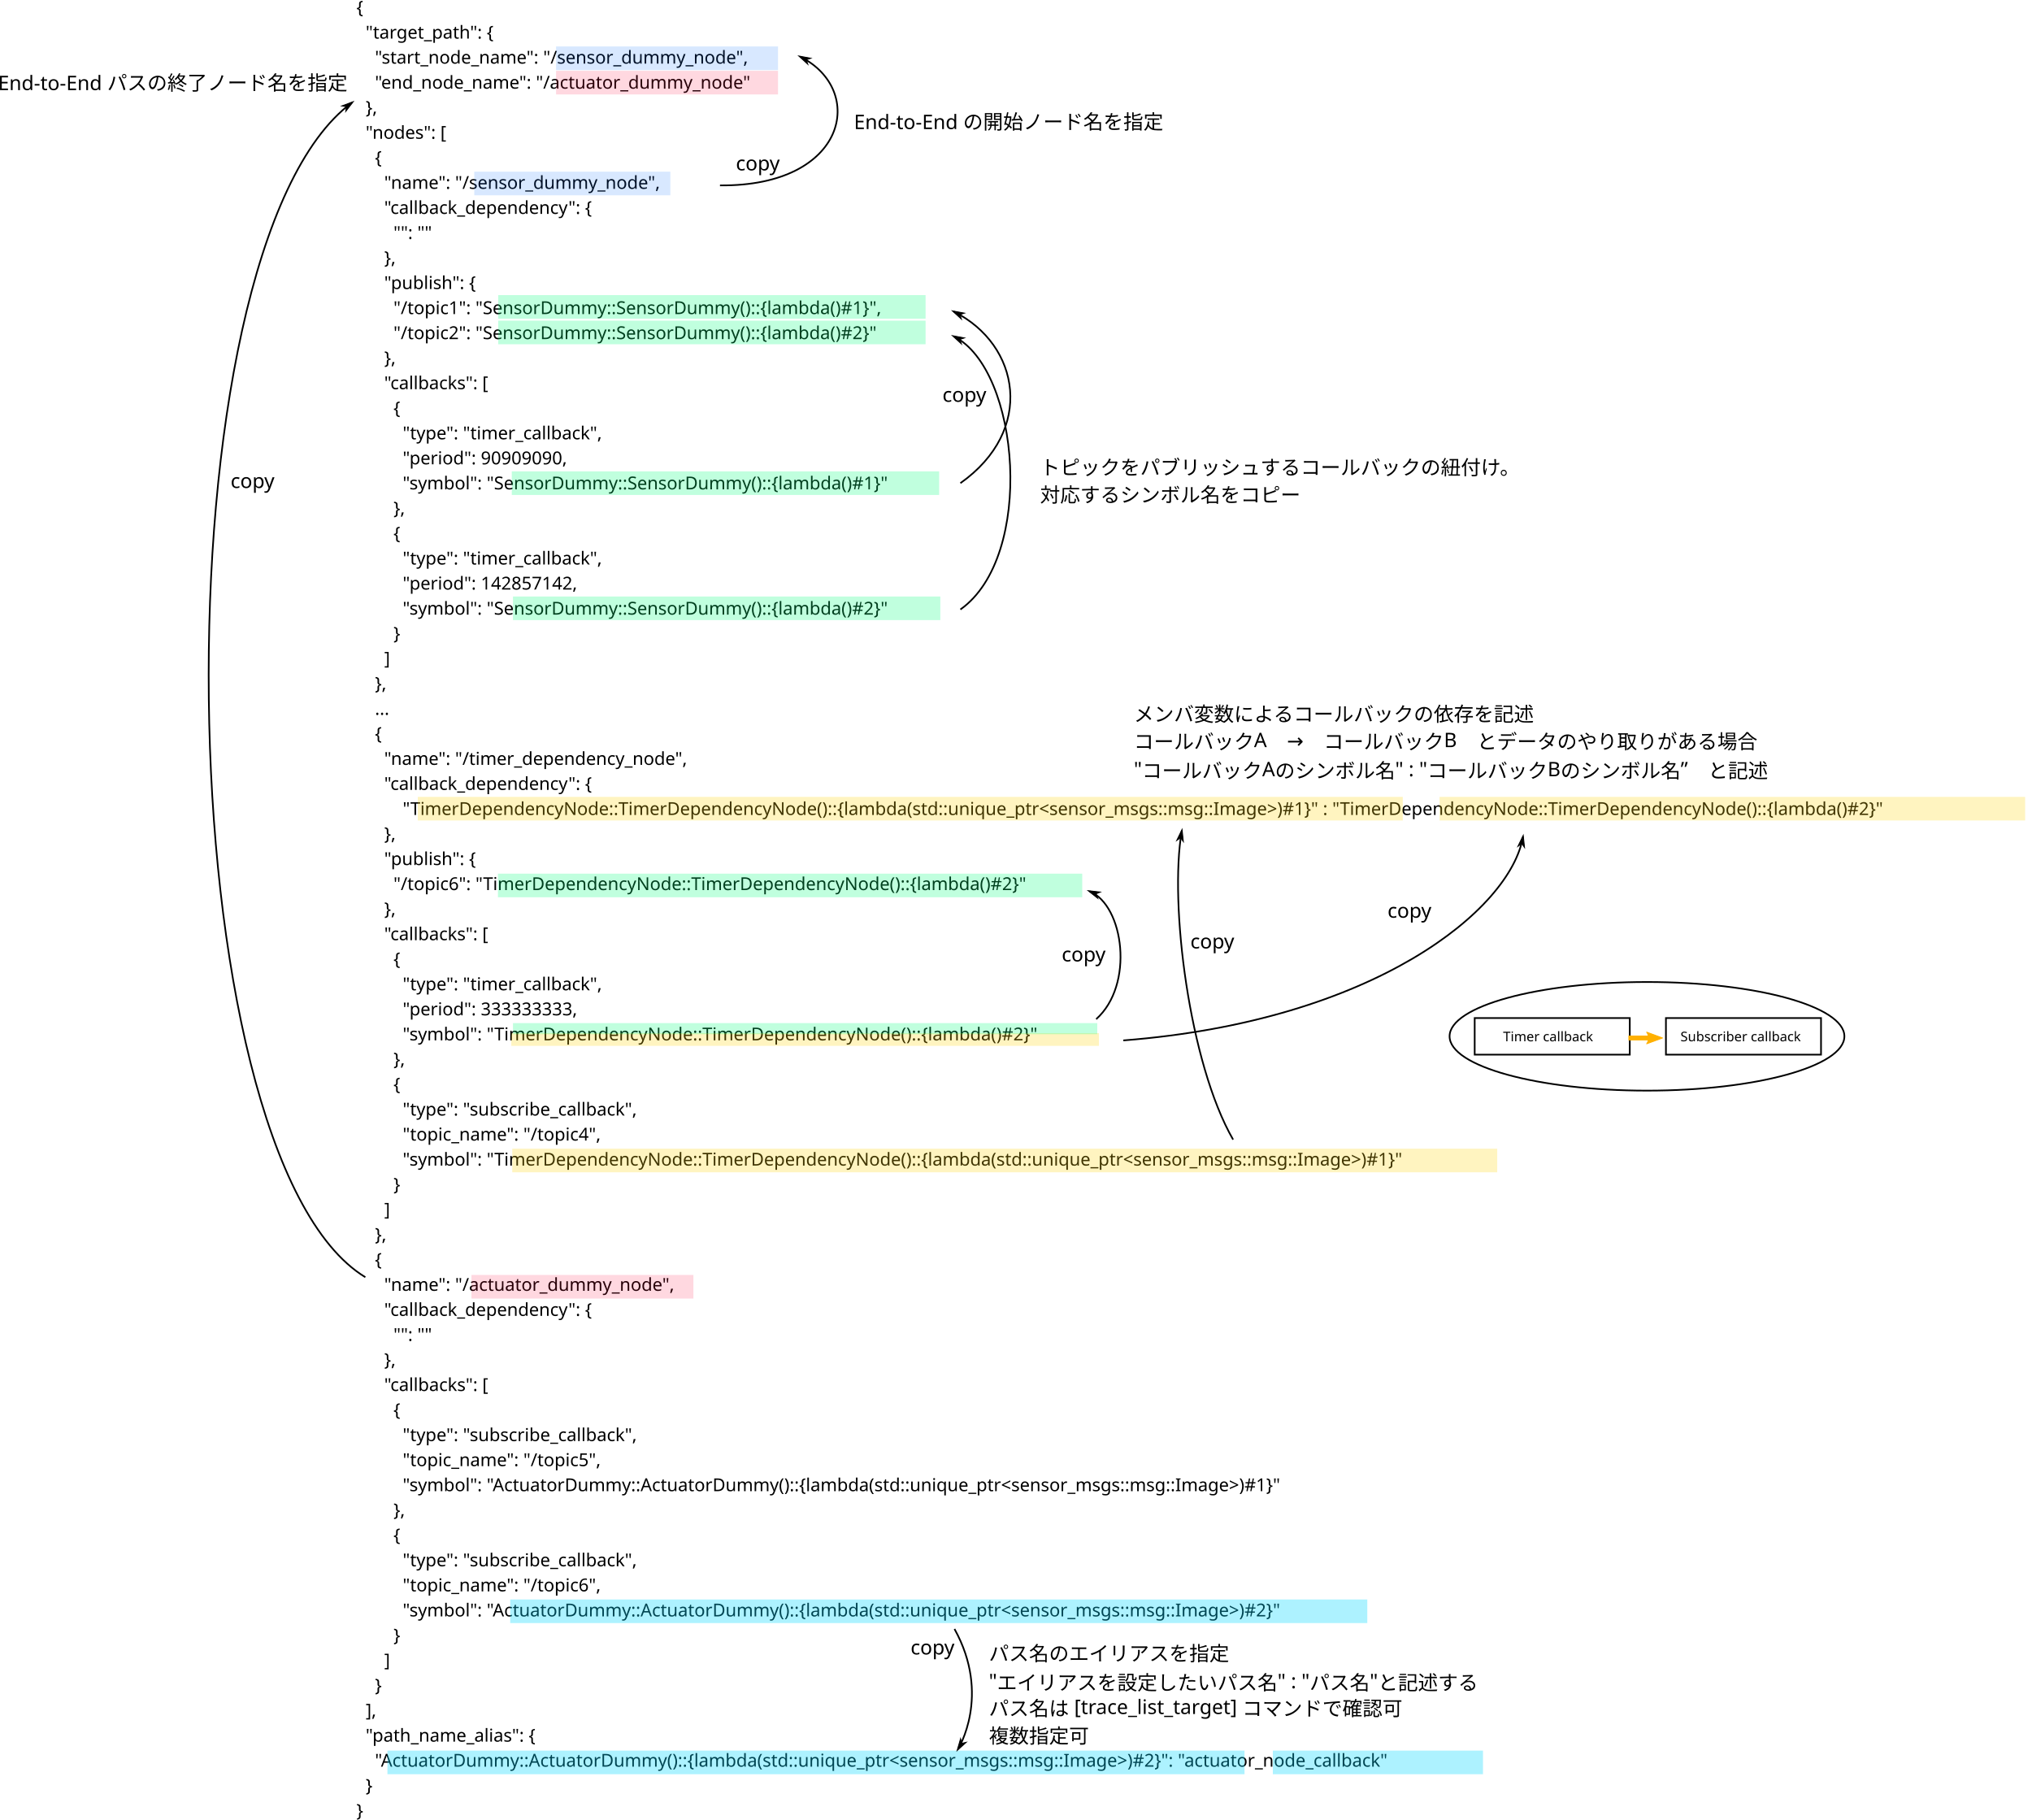
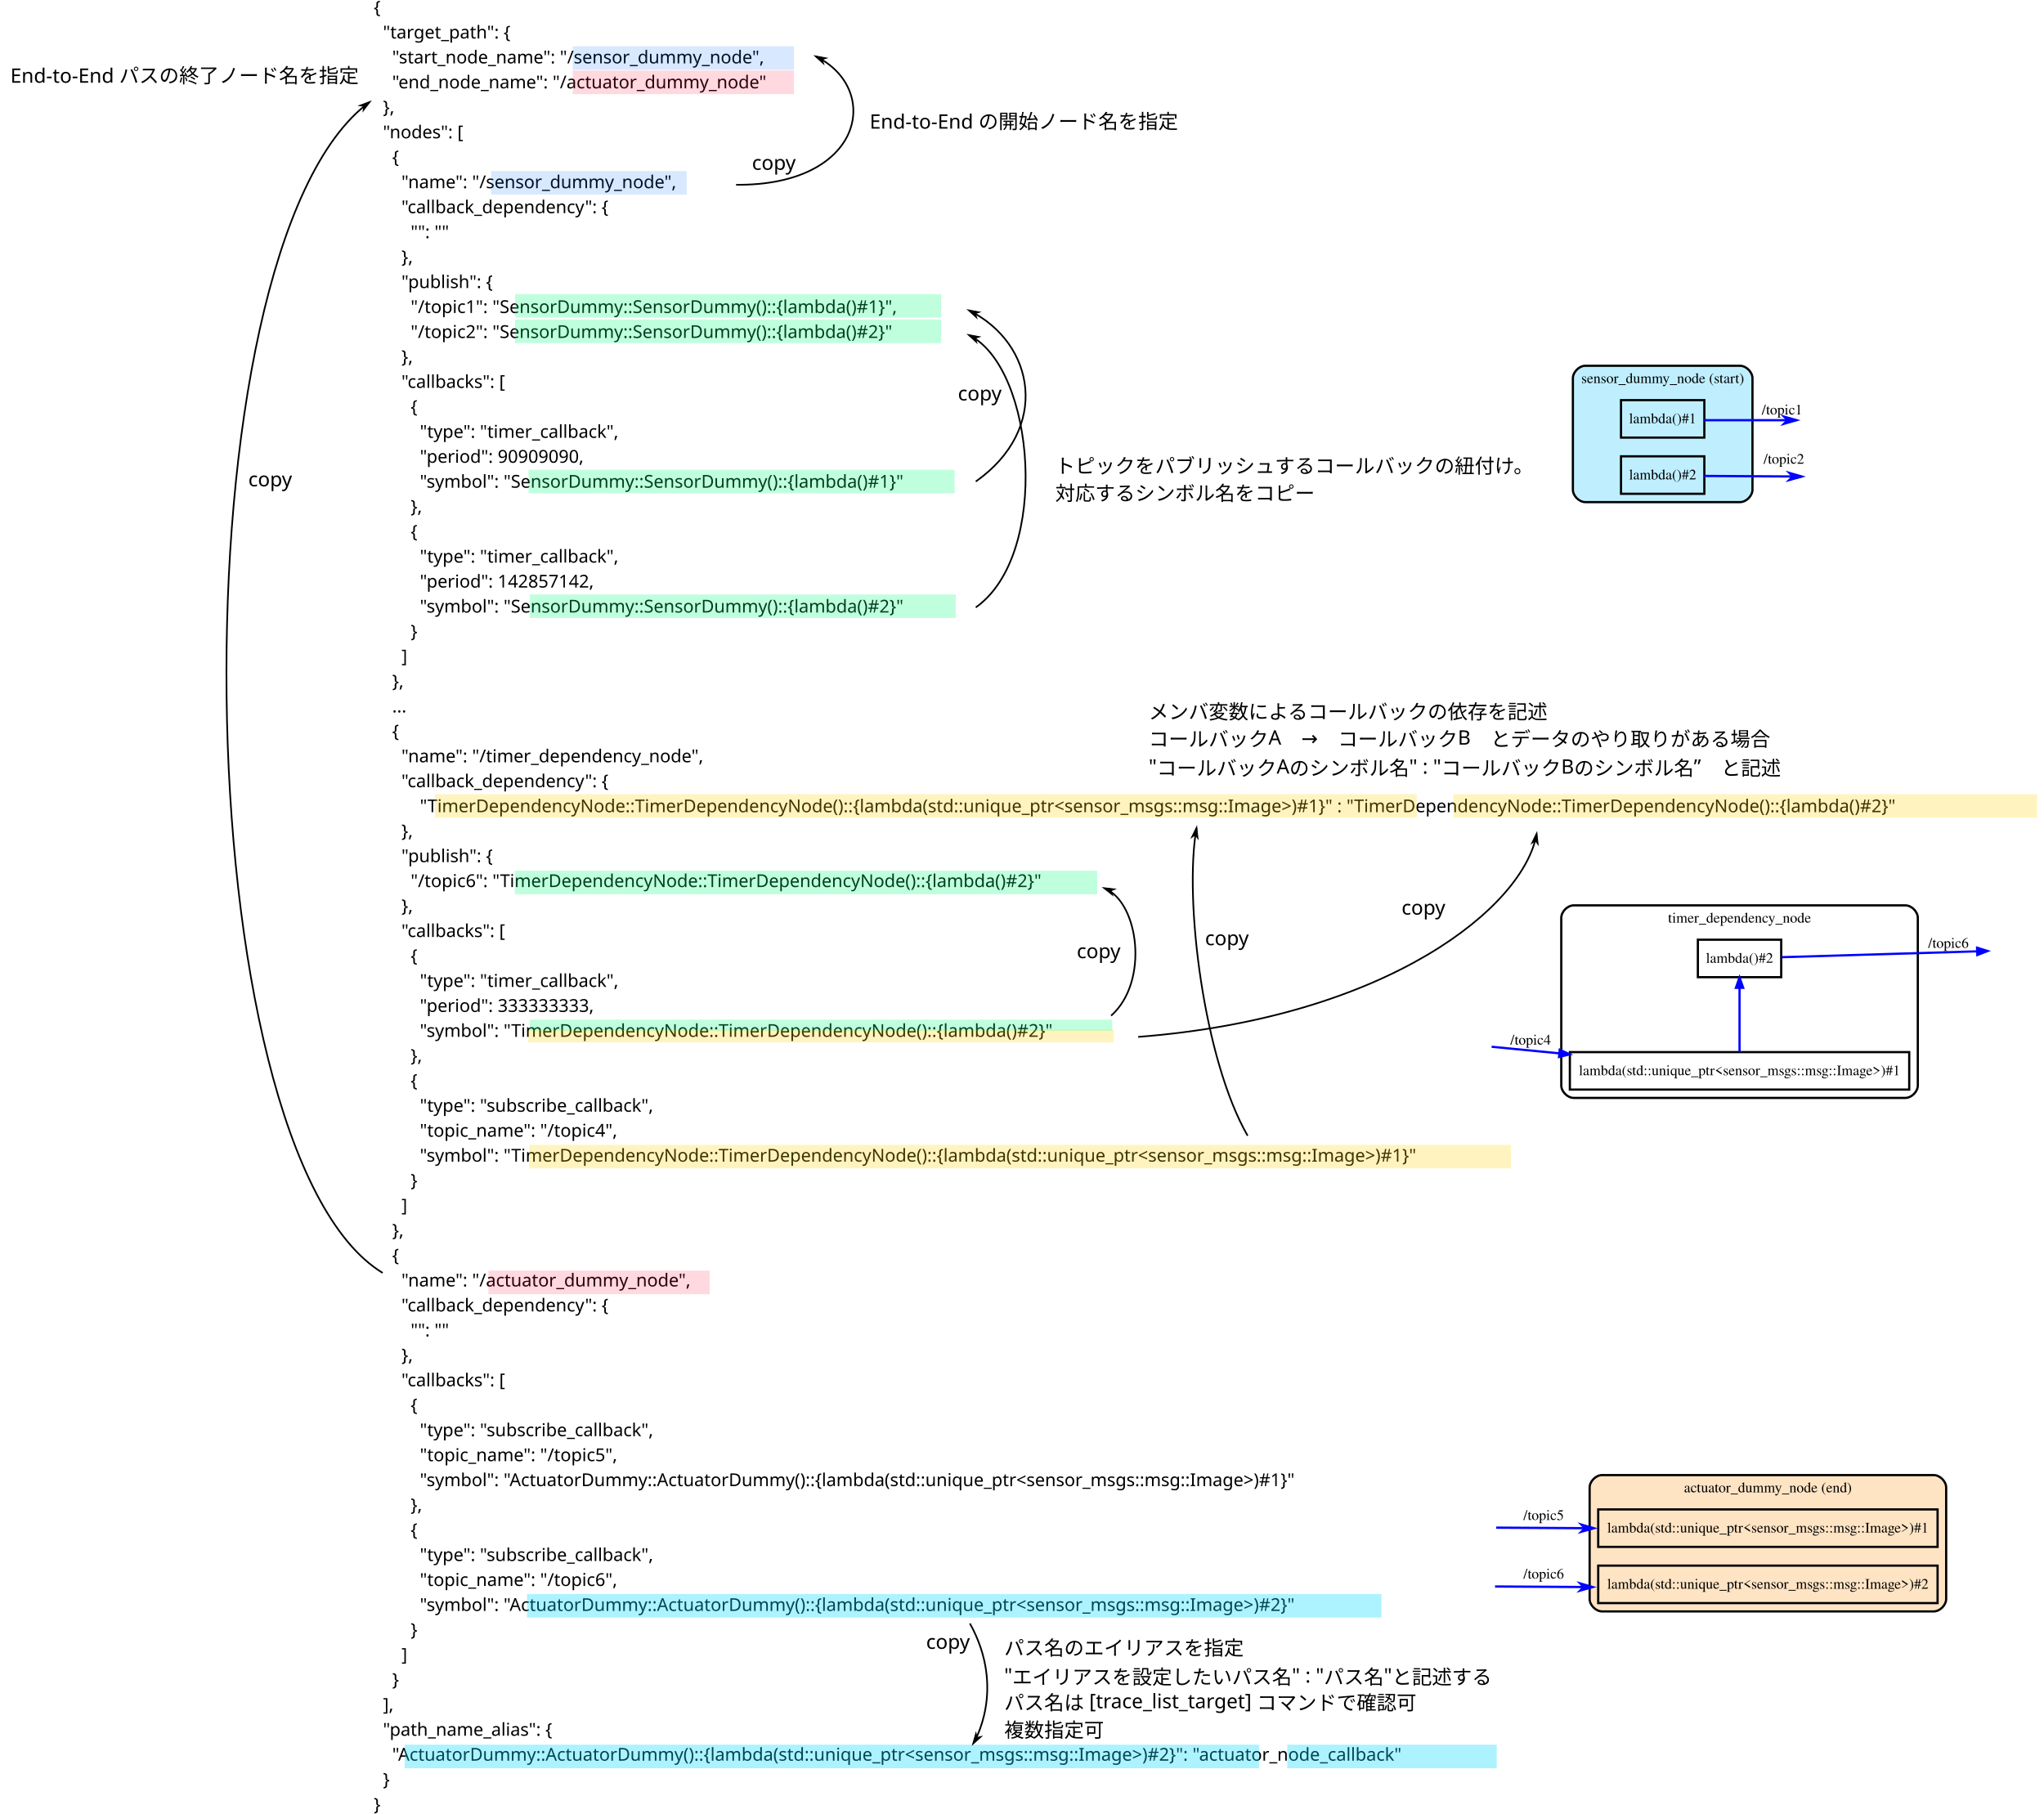
- <svg xmlns="http://www.w3.org/2000/svg" width="322.026mm" height="288.354mm" viewBox="0 0 322.026 288.354" version="1.1" id="svg8">
+ <svg xmlns="http://www.w3.org/2000/svg" width="324.957mm" height="288.354mm" viewBox="0 0 324.957 288.354" version="1.1" id="svg8">
  <defs id="defs2">
+     <marker style="overflow:visible" id="marker2624" refX="0" refY="0" orient="auto">
+       <path transform="matrix(-0.4,0,0,-0.4,-4,0)" style="fill:#0303ff;fill-opacity:1;fill-rule:evenodd;stroke:#0303ff;stroke-width:1pt;stroke-opacity:1" d="M 0,0 5,-5 -12.5,0 5,5 Z" id="path2622" />
+     </marker>
+     <marker style="overflow:visible" id="marker2126" refX="0" refY="0" orient="auto">
+       <path transform="matrix(-0.4,0,0,-0.4,-4,0)" style="fill:#0303ff;fill-opacity:1;fill-rule:evenodd;stroke:#0303ff;stroke-width:1pt;stroke-opacity:1" d="M 0,0 5,-5 -12.5,0 5,5 Z" id="path2124" />
+     </marker>
+     <marker orient="auto" refY="0" refX="0" id="marker1906" style="overflow:visible">
+       <path id="path1904" d="M 0,0 5,-5 -12.5,0 5,5 Z" style="fill:#0303ff;fill-opacity:1;fill-rule:evenodd;stroke:#0303ff;stroke-width:1pt;stroke-opacity:1" transform="matrix(-0.4,0,0,-0.4,-4,0)" />
+     </marker>
+     <marker style="overflow:visible" id="marker1414" refX="0" refY="0" orient="auto">
+       <path transform="matrix(-0.4,0,0,-0.4,-4,0)" style="fill:#0303ff;fill-opacity:1;fill-rule:evenodd;stroke:#0303ff;stroke-width:1pt;stroke-opacity:1" d="M 0,0 5,-5 -12.5,0 5,5 Z" id="path1412" />
+     </marker>
+     <marker orient="auto" refY="0" refX="0" id="marker1300" style="overflow:visible">
+       <path id="path1298" d="M 0,0 5,-5 -12.5,0 5,5 Z" style="fill:#0303ff;fill-opacity:1;fill-rule:evenodd;stroke:#0303ff;stroke-width:1pt;stroke-opacity:1" transform="matrix(-0.4,0,0,-0.4,-4,0)" />
+     </marker>
    <marker orient="auto" refY="0" refX="0" id="marker1028" style="overflow:visible">
      <path id="path1026" d="M 0,0 5,-5 -12.5,0 5,5 Z" style="fill:#000000;fill-opacity:1;fill-rule:evenodd;stroke:#000000;stroke-width:1pt;stroke-opacity:1" transform="matrix(-0.4,0,0,-0.4,-4,0)" />
    </marker>
    <marker style="overflow:visible" id="marker10174" refX="0" refY="0" orient="auto">
      <path transform="matrix(-0.4,0,0,-0.4,-4,0)" style="fill:#000000;fill-opacity:1;fill-rule:evenodd;stroke:#000000;stroke-width:1pt;stroke-opacity:1" d="M 0,0 5,-5 -12.5,0 5,5 Z" id="path10172" />
    </marker>
    <marker orient="auto" refY="0" refX="0" id="marker8812" style="overflow:visible">
      <path id="path8810" d="M 0,0 5,-5 -12.5,0 5,5 Z" style="fill:#000000;fill-opacity:1;fill-rule:evenodd;stroke:#000000;stroke-width:1pt;stroke-opacity:1" transform="matrix(-0.4,0,0,-0.4,-4,0)" />
    </marker>
    <marker orient="auto" refY="0" refX="0" id="Arrow2Send" style="overflow:visible">
      <path id="path1420" style="fill:#ffb000;fill-opacity:1;fill-rule:evenodd;stroke:#ffb000;stroke-width:0.625;stroke-linejoin:round;stroke-opacity:1" d="M 8.719,4.034 -2.207,0.016 8.719,-4.002 c -1.745,2.372 -1.735,5.617 -6e-7,8.035 z" transform="matrix(-0.3,0,0,-0.3,0.69,0)" />
    </marker>
    <marker style="overflow:visible" id="marker8298" refX="0" refY="0" orient="auto">
      <path transform="matrix(-0.4,0,0,-0.4,-4,0)" style="fill:#ffb000;fill-opacity:1;fill-rule:evenodd;stroke:#ffb000;stroke-width:1pt;stroke-opacity:1" d="M 0,0 5,-5 -12.5,0 5,5 Z" id="path8296" />
    </marker>
    <marker orient="auto" refY="0" refX="0" id="marker6416" style="overflow:visible">
      <path id="path6414" d="M 0,0 5,-5 -12.5,0 5,5 Z" style="fill:#000000;fill-opacity:1;fill-rule:evenodd;stroke:#000000;stroke-width:1pt;stroke-opacity:1" transform="matrix(-0.4,0,0,-0.4,-4,0)" />
    </marker>
    <marker style="overflow:visible" id="marker5024" refX="0" refY="0" orient="auto">
      <path transform="matrix(-0.4,0,0,-0.4,-4,0)" style="fill:#000000;fill-opacity:1;fill-rule:evenodd;stroke:#000000;stroke-width:1pt;stroke-opacity:1" d="M 0,0 5,-5 -12.5,0 5,5 Z" id="path5022" />
    </marker>
    <marker orient="auto" refY="0" refX="0" id="marker4052" style="overflow:visible">
      <path id="path4050" d="M 0,0 5,-5 -12.5,0 5,5 Z" style="fill:#000000;fill-opacity:1;fill-rule:evenodd;stroke:#000000;stroke-width:1pt;stroke-opacity:1" transform="matrix(-0.4,0,0,-0.4,-4,0)" />
    </marker>
    <marker style="overflow:visible" id="marker2663" refX="0" refY="0" orient="auto">
      <path transform="matrix(-0.4,0,0,-0.4,-4,0)" style="fill:#000000;fill-opacity:1;fill-rule:evenodd;stroke:#000000;stroke-width:1pt;stroke-opacity:1" d="M 0,0 5,-5 -12.5,0 5,5 Z" id="path2661" />
    </marker>
    <marker orient="auto" refY="0" refX="0" id="Arrow1Mend" style="overflow:visible">
      <path id="path1396" d="M 0,0 5,-5 -12.5,0 5,5 Z" style="fill:#000000;fill-opacity:1;fill-rule:evenodd;stroke:#000000;stroke-width:1pt;stroke-opacity:1" transform="matrix(-0.4,0,0,-0.4,-4,0)" />
    </marker>
  </defs>
-   <g id="layer1" transform="translate(188.7793,38.14126)">
-     <rect style="opacity:1;fill:#ffffff;fill-opacity:1;stroke:#ffb000;stroke-width:0.765;stroke-miterlimit:4;stroke-dasharray:none;stroke-dashoffset:0;stroke-opacity:1" id="rect12509" width="452.006" height="368.19" x="-271.098" y="-71.579" />
+   <g id="layer1" transform="translate(191.7101,38.14126)">
+     <path style="opacity:1;fill:#ffffff;fill-opacity:1;stroke:#ffb000;stroke-width:0.765;stroke-miterlimit:4;stroke-dasharray:none;stroke-dashoffset:0;stroke-opacity:1" d="m -279.83,-73.628 c 150.669,0 301.337,0 452.006,0 0,122.73 0,245.46 0,368.19 -150.669,0 -301.337,0 -452.006,0 0,-122.73 0,-245.46 0,-368.19 z" id="rect12509" />
    <text xml:space="preserve" style="font-style:normal;font-weight:normal;font-size:3.175px;line-height:1.25;font-family:sans-serif;letter-spacing:0px;word-spacing:0px;fill:#000000;fill-opacity:1;stroke:none;stroke-width:0.265" x="-132.292" y="-35.997" id="text817">
      <tspan id="tspan815" x="-132.292" y="-35.997" style="font-size:2.822px;stroke-width:0.265">{</tspan>
      <tspan x="-132.292" y="-32.028" style="font-size:2.822px;stroke-width:0.265" id="tspan819">  "target_path": {</tspan>
      <tspan x="-132.292" y="-28.06" style="font-size:2.822px;stroke-width:0.265" id="tspan821">    "start_node_name": "/sensor_dummy_node",</tspan>
      <tspan x="-132.292" y="-24.091" style="font-size:2.822px;stroke-width:0.265" id="tspan823">    "end_node_name": "/actuator_dummy_node"</tspan>
      <tspan x="-132.292" y="-20.122" style="font-size:2.822px;stroke-width:0.265" id="tspan825">  },</tspan>
      <tspan x="-132.292" y="-16.153" style="font-size:2.822px;stroke-width:0.265" id="tspan889">  "nodes": [</tspan>
      <tspan x="-132.292" y="-12.185" style="font-size:2.822px;stroke-width:0.265" id="tspan891">    {</tspan>
      <tspan x="-132.292" y="-8.216" style="font-size:2.822px;stroke-width:0.265" id="tspan893">      "name": "/sensor_dummy_node",</tspan>
      <tspan x="-132.292" y="-4.247" style="font-size:2.822px;stroke-width:0.265" id="tspan895">      "callback_dependency": {</tspan>
      <tspan x="-132.292" y="-0.278" style="font-size:2.822px;stroke-width:0.265" id="tspan897">        "": ""</tspan>
      <tspan x="-132.292" y="3.69" style="font-size:2.822px;stroke-width:0.265" id="tspan899">      },</tspan>
      <tspan x="-132.292" y="7.659" style="font-size:2.822px;stroke-width:0.265" id="tspan901">      "publish": {</tspan>
      <tspan x="-132.292" y="11.628" style="font-size:2.822px;stroke-width:0.265" id="tspan903">        "/topic1": "SensorDummy::SensorDummy()::{lambda()#1}",</tspan>
      <tspan x="-132.292" y="15.597" style="font-size:2.822px;stroke-width:0.265" id="tspan905">        "/topic2": "SensorDummy::SensorDummy()::{lambda()#2}"</tspan>
      <tspan x="-132.292" y="19.565" style="font-size:2.822px;stroke-width:0.265" id="tspan907">      },</tspan>
      <tspan x="-132.292" y="23.534" style="font-size:2.822px;stroke-width:0.265" id="tspan909">      "callbacks": [</tspan>
      <tspan x="-132.292" y="27.503" style="font-size:2.822px;stroke-width:0.265" id="tspan911">        {</tspan>
      <tspan x="-132.292" y="31.472" style="font-size:2.822px;stroke-width:0.265" id="tspan913">          "type": "timer_callback",</tspan>
      <tspan x="-132.292" y="35.44" style="font-size:2.822px;stroke-width:0.265" id="tspan915">          "period": 90909090,</tspan>
      <tspan x="-132.292" y="39.409" style="font-size:2.822px;stroke-width:0.265" id="tspan917">          "symbol": "SensorDummy::SensorDummy()::{lambda()#1}"</tspan>
      <tspan x="-132.292" y="43.378" style="font-size:2.822px;stroke-width:0.265" id="tspan919">        },</tspan>
      <tspan x="-132.292" y="47.347" style="font-size:2.822px;stroke-width:0.265" id="tspan921">        {</tspan>
      <tspan x="-132.292" y="51.315" style="font-size:2.822px;stroke-width:0.265" id="tspan923">          "type": "timer_callback",</tspan>
      <tspan x="-132.292" y="55.284" style="font-size:2.822px;stroke-width:0.265" id="tspan925">          "period": 142857142,</tspan>
      <tspan x="-132.292" y="59.253" style="font-size:2.822px;stroke-width:0.265" id="tspan927">          "symbol": "SensorDummy::SensorDummy()::{lambda()#2}"</tspan>
      <tspan x="-132.292" y="63.222" style="font-size:2.822px;stroke-width:0.265" id="tspan929">        }</tspan>
      <tspan x="-132.292" y="67.19" style="font-size:2.822px;stroke-width:0.265" id="tspan931">      ]</tspan>
      <tspan x="-132.292" y="71.159" style="font-size:2.822px;stroke-width:0.265" id="tspan959">    },</tspan>
      <tspan x="-132.292" y="75.128" style="font-size:2.822px;stroke-width:0.265" id="tspan4024">    ...</tspan>
      <tspan x="-132.292" y="79.097" style="font-size:2.822px;stroke-width:0.265" id="tspan961">    {</tspan>
      <tspan x="-132.292" y="83.065" style="font-size:2.822px;stroke-width:0.265" id="tspan963">      "name": "/timer_dependency_node",</tspan>
      <tspan x="-132.292" y="87.034" style="font-size:2.822px;stroke-width:0.265" id="tspan965">      "callback_dependency": {</tspan>
      <tspan x="-132.292" y="91.003" style="font-size:2.822px;stroke-width:0.265" id="tspan967">          "TimerDependencyNode::TimerDependencyNode()::{lambda(std::unique_ptr&lt;sensor_msgs::msg::Image&gt;)#1}" : "TimerDependencyNode::TimerDependencyNode()::{lambda()#2}"</tspan>
      <tspan x="-132.292" y="94.972" style="font-size:2.822px;stroke-width:0.265" id="tspan969">      },</tspan>
      <tspan x="-132.292" y="98.94" style="font-size:2.822px;stroke-width:0.265" id="tspan971">      "publish": {</tspan>
      <tspan x="-132.292" y="102.909" style="font-size:2.822px;stroke-width:0.265" id="tspan973">        "/topic6": "TimerDependencyNode::TimerDependencyNode()::{lambda()#2}"</tspan>
      <tspan x="-132.292" y="106.878" style="font-size:2.822px;stroke-width:0.265" id="tspan975">      },</tspan>
      <tspan x="-132.292" y="110.847" style="font-size:2.822px;stroke-width:0.265" id="tspan977">      "callbacks": [</tspan>
      <tspan x="-132.292" y="114.815" style="font-size:2.822px;stroke-width:0.265" id="tspan979">        {</tspan>
      <tspan x="-132.292" y="118.784" style="font-size:2.822px;stroke-width:0.265" id="tspan981">          "type": "timer_callback",</tspan>
      <tspan x="-132.292" y="122.753" style="font-size:2.822px;stroke-width:0.265" id="tspan983">          "period": 333333333,</tspan>
      <tspan x="-132.292" y="126.722" style="font-size:2.822px;stroke-width:0.265" id="tspan985">          "symbol": "TimerDependencyNode::TimerDependencyNode()::{lambda()#2}"</tspan>
      <tspan x="-132.292" y="130.69" style="font-size:2.822px;stroke-width:0.265" id="tspan987">        },</tspan>
      <tspan x="-132.292" y="134.659" style="font-size:2.822px;stroke-width:0.265" id="tspan989">        {</tspan>
      <tspan x="-132.292" y="138.628" style="font-size:2.822px;stroke-width:0.265" id="tspan991">          "type": "subscribe_callback",</tspan>
      <tspan x="-132.292" y="142.597" style="font-size:2.822px;stroke-width:0.265" id="tspan993">          "topic_name": "/topic4",</tspan>
      <tspan x="-132.292" y="146.565" style="font-size:2.822px;stroke-width:0.265" id="tspan995">          "symbol": "TimerDependencyNode::TimerDependencyNode()::{lambda(std::unique_ptr&lt;sensor_msgs::msg::Image&gt;)#1}"</tspan>
      <tspan x="-132.292" y="150.534" style="font-size:2.822px;stroke-width:0.265" id="tspan997">        }</tspan>
      <tspan x="-132.292" y="154.503" style="font-size:2.822px;stroke-width:0.265" id="tspan999">      ]</tspan>
      <tspan x="-132.292" y="158.472" style="font-size:2.822px;stroke-width:0.265" id="tspan1045">    },</tspan>
      <tspan x="-132.292" y="162.44" style="font-size:2.822px;stroke-width:0.265" id="tspan1047">    {</tspan>
      <tspan x="-132.292" y="166.409" style="font-size:2.822px;stroke-width:0.265" id="tspan1049">      "name": "/actuator_dummy_node",</tspan>
      <tspan x="-132.292" y="170.378" style="font-size:2.822px;stroke-width:0.265" id="tspan1051">      "callback_dependency": {</tspan>
      <tspan x="-132.292" y="174.347" style="font-size:2.822px;stroke-width:0.265" id="tspan1053">        "": ""</tspan>
      <tspan x="-132.292" y="178.315" style="font-size:2.822px;stroke-width:0.265" id="tspan1055">      },</tspan>
      <tspan x="-132.292" y="182.284" style="font-size:2.822px;stroke-width:0.265" id="tspan1057">      "callbacks": [</tspan>
      <tspan x="-132.292" y="186.253" style="font-size:2.822px;stroke-width:0.265" id="tspan1059">        {</tspan>
      <tspan x="-132.292" y="190.222" style="font-size:2.822px;stroke-width:0.265" id="tspan1061">          "type": "subscribe_callback",</tspan>
      <tspan x="-132.292" y="194.19" style="font-size:2.822px;stroke-width:0.265" id="tspan1063">          "topic_name": "/topic5",</tspan>
      <tspan x="-132.292" y="198.159" style="font-size:2.822px;stroke-width:0.265" id="tspan1065">          "symbol": "ActuatorDummy::ActuatorDummy()::{lambda(std::unique_ptr&lt;sensor_msgs::msg::Image&gt;)#1}"</tspan>
      <tspan x="-132.292" y="202.128" style="font-size:2.822px;stroke-width:0.265" id="tspan1067">        },</tspan>
      <tspan x="-132.292" y="206.097" style="font-size:2.822px;stroke-width:0.265" id="tspan1069">        {</tspan>
      <tspan x="-132.292" y="210.065" style="font-size:2.822px;stroke-width:0.265" id="tspan1071">          "type": "subscribe_callback",</tspan>
      <tspan x="-132.292" y="214.034" style="font-size:2.822px;stroke-width:0.265" id="tspan1073">          "topic_name": "/topic6",</tspan>
      <tspan x="-132.292" y="218.003" style="font-size:2.822px;stroke-width:0.265" id="tspan1075">          "symbol": "ActuatorDummy::ActuatorDummy()::{lambda(std::unique_ptr&lt;sensor_msgs::msg::Image&gt;)#2}"</tspan>
      <tspan x="-132.292" y="221.972" style="font-size:2.822px;stroke-width:0.265" id="tspan1077">        }</tspan>
      <tspan x="-132.292" y="225.94" style="font-size:2.822px;stroke-width:0.265" id="tspan1079">      ]</tspan>
      <tspan x="-132.292" y="229.909" style="font-size:2.822px;stroke-width:0.265" id="tspan1081">    }</tspan>
      <tspan x="-132.292" y="233.878" style="font-size:2.822px;stroke-width:0.265" id="tspan1083">  ],</tspan>
      <tspan x="-132.292" y="237.847" style="font-size:2.822px;stroke-width:0.265" id="tspan1085">  "path_name_alias": {</tspan>
      <tspan x="-132.292" y="241.815" style="font-size:2.822px;stroke-width:0.265" id="tspan1087">    "ActuatorDummy::ActuatorDummy()::{lambda(std::unique_ptr&lt;sensor_msgs::msg::Image&gt;)#2}": "actuator_node_callback"</tspan>
      <tspan x="-132.292" y="245.784" style="font-size:2.822px;stroke-width:0.265" id="tspan1089">  }</tspan>
      <tspan x="-132.292" y="249.753" style="font-size:2.822px;stroke-width:0.265" id="tspan1091">}</tspan>
    </text>
    <rect style="opacity:0.158;fill:#046fff;fill-opacity:1;stroke:none;stroke-width:0.265;stroke-miterlimit:4;stroke-dasharray:0.795, 0.795;stroke-dashoffset:0;stroke-opacity:1" id="rect1371" width="35.173" height="3.742" x="-100.654" y="-30.779" />
    <rect y="-26.92" x="-100.654" height="3.742" width="35.173" id="rect1375" style="opacity:0.158;fill:#ff0438;fill-opacity:1;stroke:none;stroke-width:0.265;stroke-miterlimit:4;stroke-dasharray:0.795, 0.795;stroke-dashoffset:0;stroke-opacity:1" />
    <rect style="opacity:0.25;fill:#04ff7d;fill-opacity:1;stroke:none;stroke-width:0.265;stroke-miterlimit:4;stroke-dasharray:0.795, 0.795;stroke-dashoffset:0;stroke-opacity:1" id="rect1377" width="67.726" height="3.742" x="-109.821" y="8.622" />
    <rect y="12.669" x="-109.821" height="3.742" width="67.726" id="rect1379" style="opacity:0.25;fill:#04ff7d;fill-opacity:1;stroke:none;stroke-width:0.265;stroke-miterlimit:4;stroke-dasharray:0.795, 0.795;stroke-dashoffset:0;stroke-opacity:1" />
    <rect style="opacity:0.25;fill:#04ff7d;fill-opacity:1;stroke:none;stroke-width:0.265;stroke-miterlimit:4;stroke-dasharray:0.795, 0.795;stroke-dashoffset:0;stroke-opacity:1" id="rect1381" width="67.726" height="3.742" x="-107.672" y="36.552" />
    <rect y="56.383" x="-107.485" height="3.742" width="67.726" id="rect1383" style="opacity:0.25;fill:#04ff7d;fill-opacity:1;stroke:none;stroke-width:0.265;stroke-miterlimit:4;stroke-dasharray:0.795, 0.795;stroke-dashoffset:0;stroke-opacity:1" />
    <path style="fill:none;stroke:#000000;stroke-width:0.265;stroke-linecap:butt;stroke-linejoin:miter;stroke-miterlimit:4;stroke-dasharray:none;stroke-opacity:1;marker-end:url(#Arrow1Mend)" d="m -36.579,38.423 c 11.883,-8.402 9.451,-21.943 -1.026,-27.181" id="path1385" />
    <path id="path2659" d="m -36.579,58.441 c 11.883,-8.402 9.451,-38.032 -1.026,-43.271" style="fill:none;stroke:#000000;stroke-width:0.265;stroke-linecap:butt;stroke-linejoin:miter;stroke-miterlimit:4;stroke-dasharray:none;stroke-opacity:1;marker-end:url(#marker2663)" />
    <text xml:space="preserve" style="font-style:normal;font-weight:normal;font-size:3.175px;line-height:1.25;font-family:sans-serif;letter-spacing:0px;word-spacing:0px;fill:#000000;fill-opacity:1;stroke:none;stroke-width:0.265" x="-23.951" y="37.08" id="text3153">
      <tspan id="tspan3151" x="-23.951" y="37.08" style="stroke-width:0.265">トピックをパブリッシュするコールバックの紐付け。</tspan>
      <tspan x="-23.951" y="41.43" style="stroke-width:0.265" id="tspan12464">対応するシンボル名をコピー</tspan>
    </text>
    <rect style="opacity:0.25;fill:#ffd504;fill-opacity:1;stroke:none;stroke-width:0.265;stroke-miterlimit:4;stroke-dasharray:0.795, 0.795;stroke-dashoffset:0;stroke-opacity:1" id="rect4026" width="156.097" height="3.742" x="-122.566" y="88.133" />
    <rect y="88.133" x="39.359" height="3.742" width="92.8" id="rect4028" style="opacity:0.25;fill:#ffd504;fill-opacity:1;stroke:none;stroke-width:0.265;stroke-miterlimit:4;stroke-dasharray:0.795, 0.795;stroke-dashoffset:0;stroke-opacity:1" />
    <rect y="125.572" x="-107.75" height="2.022" width="93.126" id="rect4030" style="opacity:0.25;fill:#ffd504;fill-opacity:1;stroke:none;stroke-width:0.265;stroke-miterlimit:4;stroke-dasharray:0.795, 0.795;stroke-dashoffset:0;stroke-opacity:1" />
    <rect style="opacity:0.25;fill:#04ff7d;fill-opacity:1;stroke:none;stroke-width:0.265;stroke-miterlimit:4;stroke-dasharray:0.795, 0.795;stroke-dashoffset:0;stroke-opacity:1" id="rect4034" width="92.597" height="3.742" x="-109.866" y="100.304" />
    <rect y="123.984" x="-107.485" height="1.757" width="92.597" id="rect4036" style="opacity:0.25;fill:#04ff7d;fill-opacity:1;stroke:none;stroke-width:0.265;stroke-miterlimit:4;stroke-dasharray:0.795, 0.795;stroke-dashoffset:0;stroke-opacity:1" />
    <path style="fill:none;stroke:#000000;stroke-width:0.265;stroke-linecap:butt;stroke-linejoin:miter;stroke-miterlimit:4;stroke-dasharray:none;stroke-opacity:1;marker-end:url(#marker4052)" d="m -15.063,123.361 c 6.083,-5.409 4.399,-18.014 -1.026,-20.259" id="path4044" />
    <text id="text4048" y="76.168" x="-9.093" style="font-style:normal;font-weight:normal;font-size:3.175px;line-height:1.25;font-family:sans-serif;letter-spacing:0px;word-spacing:0px;fill:#000000;fill-opacity:1;stroke:none;stroke-width:0.265" xml:space="preserve">
      <tspan style="stroke-width:0.265" y="76.168" x="-9.093" id="tspan4046">メンバ変数によるコールバックの依存を記述</tspan>
      <tspan style="stroke-width:0.265" y="80.519" x="-9.093" id="tspan8252">コールバックA　→　コールバックB　とデータのやり取りがある場合</tspan>
      <tspan style="stroke-width:0.265" y="84.869" x="-9.093" id="tspan8250">"コールバックAのシンボル名" : "コールバックBのシンボル名”　と記述</tspan>
    </text>
    <path id="path5020" d="M -10.76,126.728 C 29.064,123.638 50.572,105.975 52.572,94.496" style="fill:none;stroke:#000000;stroke-width:0.265;stroke-linecap:butt;stroke-linejoin:miter;stroke-miterlimit:4;stroke-dasharray:none;stroke-opacity:1;marker-end:url(#marker5024)" />
    <path style="fill:none;stroke:#000000;stroke-width:0.265;stroke-linecap:butt;stroke-linejoin:miter;stroke-miterlimit:4;stroke-dasharray:none;stroke-opacity:1;marker-end:url(#marker6416)" d="M 6.639,142.444 C -0.309,130.374 -3.497,105.039 -1.497,93.561" id="path6412" />
    <rect y="143.885" x="-107.599" height="3.742" width="156.097" id="rect6568" style="opacity:0.25;fill:#ffd504;fill-opacity:1;stroke:none;stroke-width:0.265;stroke-miterlimit:4;stroke-dasharray:0.795, 0.795;stroke-dashoffset:0;stroke-opacity:1" />
-     <ellipse style="opacity:1;fill:none;fill-opacity:1;stroke:#000000;stroke-width:0.265;stroke-miterlimit:4;stroke-dasharray:none;stroke-dashoffset:0;stroke-opacity:1" id="path8266" cx="72.231" cy="126.079" rx="31.284" ry="8.606" />
-     <rect y="123.184" x="75.233" height="5.8" width="24.579" id="rect8270" style="opacity:1;fill:none;fill-opacity:1;stroke:#000000;stroke-width:0.265;stroke-miterlimit:4;stroke-dasharray:none;stroke-dashoffset:0;stroke-opacity:1" />
-     <text id="text8278" y="126.868" x="49.429" style="font-style:normal;font-weight:normal;font-size:2.117px;line-height:1.25;font-family:sans-serif;letter-spacing:0px;word-spacing:0px;fill:#000000;fill-opacity:1;stroke:none;stroke-width:0.265" xml:space="preserve">
-       <tspan style="font-size:2.117px;stroke-width:0.265" y="126.868" x="49.429" id="tspan8276">Timer callback</tspan>
-     </text>
-     <text id="text8282" y="126.868" x="77.534" style="font-style:normal;font-weight:normal;font-size:2.117px;line-height:1.25;font-family:sans-serif;letter-spacing:0px;word-spacing:0px;fill:#000000;fill-opacity:1;stroke:none;stroke-width:0.265" xml:space="preserve">
-       <tspan style="font-size:2.117px;stroke-width:0.265" y="126.868" x="77.534" id="tspan8280">Subscriber callback</tspan>
-     </text>
-     <rect style="opacity:1;fill:none;fill-opacity:1;stroke:#000000;stroke-width:0.265;stroke-miterlimit:4;stroke-dasharray:none;stroke-dashoffset:0;stroke-opacity:1" id="rect8286" width="24.579" height="5.8" x="44.925" y="123.184" />
-     <path style="fill:none;stroke:#ffb000;stroke-width:0.765;stroke-linecap:butt;stroke-linejoin:miter;stroke-miterlimit:4;stroke-dasharray:none;stroke-opacity:1;marker-end:url(#Arrow2Send)" d="m 69.289,126.344 h 4.366" id="path8288" />
    <rect y="-10.936" x="-113.618" height="3.742" width="31.072" id="rect8800" style="opacity:0.158;fill:#046fff;fill-opacity:1;stroke:none;stroke-width:0.265;stroke-miterlimit:4;stroke-dasharray:0.795, 0.795;stroke-dashoffset:0;stroke-opacity:1" />
    <path style="fill:none;stroke:#000000;stroke-width:0.265;stroke-linecap:butt;stroke-linejoin:miter;stroke-miterlimit:4;stroke-dasharray:none;stroke-opacity:1;marker-end:url(#marker8812)" d="m -74.679,-8.763 c 20.217,0.196 23.209,-15.146 12.732,-20.384" id="path8808" />
    <text id="text10160" y="-17.689" x="-53.452" style="font-style:normal;font-weight:normal;font-size:3.175px;line-height:1.25;font-family:sans-serif;letter-spacing:0px;word-spacing:0px;fill:#000000;fill-opacity:1;stroke:none;stroke-width:0.265" xml:space="preserve">
      <tspan style="stroke-width:0.265" y="-17.689" x="-53.452" id="tspan10158">End-to-End の開始ノード名を指定</tspan>
    </text>
    <rect style="opacity:0.158;fill:#ff0438;fill-opacity:1;stroke:none;stroke-width:0.265;stroke-miterlimit:4;stroke-dasharray:0.795, 0.795;stroke-dashoffset:0;stroke-opacity:1" id="rect10162" width="35.173" height="3.742" x="-114.063" y="163.895" />
    <path id="path10170" d="m -130.879,164.252 c -31.878,-19.401 -33.565,-162.924 -2.135,-186.123" style="fill:none;stroke:#000000;stroke-width:0.265;stroke-linecap:butt;stroke-linejoin:miter;stroke-miterlimit:4;stroke-dasharray:none;stroke-opacity:1;marker-end:url(#marker10174)" />
-     <text xml:space="preserve" style="font-style:normal;font-weight:normal;font-size:3.175px;line-height:1.25;font-family:sans-serif;letter-spacing:0px;word-spacing:0px;fill:#000000;fill-opacity:1;stroke:none;stroke-width:0.265" x="-189.091" y="-23.863" id="text12438">
-       <tspan id="tspan12436" x="-189.091" y="-23.863" style="stroke-width:0.265">End-to-End パスの終了ノード名を指定</tspan>
+     <text xml:space="preserve" style="font-style:normal;font-weight:normal;font-size:3.175px;line-height:1.25;font-family:sans-serif;letter-spacing:0px;word-spacing:0px;fill:#000000;fill-opacity:1;stroke:none;stroke-width:0.265" x="-191.71" y="-24.985" id="text12438">
+       <tspan id="tspan12436" x="-191.71" y="-24.985" style="stroke-width:0.265">  End-to-End パスの終了ノード名を指定</tspan>
    </text>
    <text id="text12472" y="-11.141" x="-72.16" style="font-style:normal;font-weight:normal;font-size:3.175px;line-height:1.25;font-family:sans-serif;letter-spacing:0px;word-spacing:0px;fill:#000000;fill-opacity:1;stroke:none;stroke-width:0.265" xml:space="preserve">
      <tspan style="stroke-width:0.265" y="-11.141" x="-72.16" id="tspan12470">copy</tspan>
    </text>
    <text id="text12476" y="39.186" x="-152.234" style="font-style:normal;font-weight:normal;font-size:3.175px;line-height:1.25;font-family:sans-serif;letter-spacing:0px;word-spacing:0px;fill:#000000;fill-opacity:1;stroke:none;stroke-width:0.265" xml:space="preserve">
      <tspan style="stroke-width:0.265" y="39.186" x="-152.234" id="tspan12474">copy</tspan>
    </text>
    <text id="text12480" y="25.529" x="-39.42" style="font-style:normal;font-weight:normal;font-size:3.175px;line-height:1.25;font-family:sans-serif;letter-spacing:0px;word-spacing:0px;fill:#000000;fill-opacity:1;stroke:none;stroke-width:0.265" xml:space="preserve">
      <tspan style="stroke-width:0.265" y="25.529" x="-39.42" id="tspan12478">copy</tspan>
    </text>
    <text id="text12484" y="114.209" x="-20.524" style="font-style:normal;font-weight:normal;font-size:3.175px;line-height:1.25;font-family:sans-serif;letter-spacing:0px;word-spacing:0px;fill:#000000;fill-opacity:1;stroke:none;stroke-width:0.265" xml:space="preserve">
      <tspan style="stroke-width:0.265" y="114.209" x="-20.524" id="tspan12482">copy</tspan>
    </text>
    <text id="text12488" y="112.151" x="-0.131" style="font-style:normal;font-weight:normal;font-size:3.175px;line-height:1.25;font-family:sans-serif;letter-spacing:0px;word-spacing:0px;fill:#000000;fill-opacity:1;stroke:none;stroke-width:0.265" xml:space="preserve">
      <tspan style="stroke-width:0.265" y="112.151" x="-0.131" id="tspan12486">copy</tspan>
    </text>
    <text xml:space="preserve" style="font-style:normal;font-weight:normal;font-size:3.175px;line-height:1.25;font-family:sans-serif;letter-spacing:0px;word-spacing:0px;fill:#000000;fill-opacity:1;stroke:none;stroke-width:0.265" x="31.112" y="107.286" id="text12468">
      <tspan id="tspan12466" x="31.112" y="107.286" style="stroke-width:0.265">copy</tspan>
    </text>
    <rect y="239.267" x="-127.378" height="3.742" width="135.826" id="rect1012" style="opacity:0.326;fill:#04d8ff;fill-opacity:1;stroke:none;stroke-width:0.265;stroke-miterlimit:4;stroke-dasharray:0.795, 0.795;stroke-dashoffset:0;stroke-opacity:1" />
    <rect style="opacity:0.326;fill:#04d8ff;fill-opacity:1;stroke:none;stroke-width:0.265;stroke-miterlimit:4;stroke-dasharray:0.795, 0.795;stroke-dashoffset:0;stroke-opacity:1" id="rect1014" width="135.826" height="3.742" x="-107.921" y="215.319" />
    <rect style="opacity:0.326;fill:#04d8ff;fill-opacity:1;stroke:none;stroke-width:0.265;stroke-miterlimit:4;stroke-dasharray:0.795, 0.795;stroke-dashoffset:0;stroke-opacity:1" id="rect1016" width="33.302" height="3.742" x="12.938" y="239.267" />
    <path style="fill:none;stroke:#000000;stroke-width:0.265;stroke-linecap:butt;stroke-linejoin:miter;stroke-miterlimit:4;stroke-dasharray:none;stroke-opacity:1;marker-end:url(#marker1028)" d="m -37.514,219.992 c 5.868,10.567 0.564,19.03 0.564,19.03" id="path1024" />
    <text xml:space="preserve" style="font-style:normal;font-weight:normal;font-size:3.175px;line-height:1.25;font-family:sans-serif;letter-spacing:0px;word-spacing:0px;fill:#000000;fill-opacity:1;stroke:none;stroke-width:0.265" x="-44.471" y="224.03" id="text3066">
      <tspan id="tspan3064" x="-44.471" y="224.03" style="stroke-width:0.265">copy</tspan>
    </text>
    <text xml:space="preserve" style="font-style:normal;font-weight:normal;font-size:3.175px;line-height:1.25;font-family:sans-serif;letter-spacing:0px;word-spacing:0px;fill:#000000;fill-opacity:1;stroke:none;stroke-width:0.265" x="-32.064" y="225.032" id="text3074">
      <tspan id="tspan3072" x="-32.064" y="225.032" style="stroke-width:0.265">パス名のエイリアスを指定</tspan>
      <tspan x="-32.064" y="229.383" style="stroke-width:0.265" id="tspan3081">"エイリアスを設定したいパス名" : "パス名"と記述する</tspan>
      <tspan x="-32.064" y="233.733" style="stroke-width:0.265" id="tspan1030">パス名は [trace_list_target] コマンドで確認可</tspan>
      <tspan x="-32.064" y="238.084" style="stroke-width:0.265" id="tspan3089">複数指定可</tspan>
    </text>
+     <g id="g1286" transform="translate(-114.1241,160.5221)">
+       <path style="fill:none;stroke:#000000;stroke-width:0.353" id="path6-3" d="m 172.614,-24.093 c 0,0 52.71,0 52.71,0 0.993,0 1.986,-0.993 1.986,-1.986 0,0 0,-26.643 0,-26.643 0,-0.993 -0.993,-1.986 -1.986,-1.986 0,0 -52.71,0 -52.71,0 -0.993,0 -1.986,0.993 -1.986,1.986 0,0 0,26.643 0,26.643 0,0.993 0.993,1.986 1.986,1.986" />
+       <text style="font-size:2.317px;font-family:Times, serif;text-anchor:middle;fill:#000000;stroke-width:0.353" id="text8-6" font-size="14.00" y="-51.96" x="198.968">timer_dependency_node</text>
+       <polygon transform="matrix(0.1654848,0,0,0.1654848,-0.3548908,-22.7688)" style="fill:none;stroke:#000000;stroke-width:2.132" id="polygon55-7" points="1164.447,-160 1164.447,-124 1244.513,-124 1244.513,-160 " />
+       <text style="font-size:2.317px;font-family:Times, serif;text-anchor:middle;fill:#000000;stroke-width:0.353" id="text57-5" font-size="14.00" y="-45.573" x="198.968">lambda()#2</text>
+       <path style="fill:none;stroke:#0000ff;stroke-width:0.353" id="path69-3" d="m 205.642,-46.467 c 7.322,-0.219 19.569,-0.585 31.075,-0.929" />
+       <polygon transform="matrix(0.1654848,0,0,0.1654848,-0.3548908,-22.7688)" style="fill:#0000ff;stroke:#0000ff;stroke-width:2.132" id="polygon71-5" points="1432.709,-152.324 1442.81,-149.125 1432.919,-145.328 " />
+       <text style="font-size:2.317px;font-family:Times, serif;text-anchor:middle;fill:#000000;stroke-width:0.353" id="text73-6" font-size="14.00" y="-47.956" x="232.181">/topic6</text>
+       <polygon transform="matrix(0.1654848,0,0,0.1654848,-0.3548908,-22.7688)" style="fill:none;stroke:#000000;stroke-width:2.132" id="polygon78-2" points="1041.464,-52 1041.464,-16 1367.496,-16 1367.496,-52 " />
+       <text style="font-size:2.317px;font-family:Times, serif;text-anchor:middle;fill:#000000;stroke-width:0.353" id="text80-9" font-size="14.00" y="-27.7" x="198.968">lambda(std::unique_ptr&lt;sensor_msgs::msg::Image&gt;)#1</text>
+       <path style="fill:none;stroke:#0000ff;stroke-width:0.353" id="path85-1" d="m 198.968,-31.397 c 0,-3.394 0,-6.789 0,-10.183" />
+       <polygon transform="matrix(0.1654848,0,0,0.1654848,-0.3548908,-22.7688)" style="fill:#0000ff;stroke:#0000ff;stroke-width:2.132" id="polygon87-2" points="1200.98,-113.747 1204.48,-123.747 1207.98,-113.747 " />
+       <path style="fill:none;stroke:#0000ff;stroke-width:0.353" id="path129-7" d="m 159.56,-32.224 c 3.535,0.343 7.167,0.696 10.728,1.042" />
+       <polygon transform="matrix(0.1654848,0,0,0.1654848,-0.3548908,-22.7688)" style="fill:#0000ff;stroke:#0000ff;stroke-width:2.132" id="polygon131-0" points="1031.745,-54.3 1041.359,-49.849 1031.068,-47.332 " />
+       <text style="font-size:2.317px;font-family:Times, serif;text-anchor:middle;fill:#000000;stroke-width:0.353" id="text133-9" font-size="14.00" y="-32.566" x="165.755">/topic4</text>
+     </g>
+     <g id="g1852" transform="translate(81.85129,166.6025)">
+       <path style="fill:#bfefff;stroke:#000000;stroke-width:0.353" id="path41" d="m -21.517,-124.905 c 0,0 24.58,0 24.58,0 0.993,0 1.986,-0.993 1.986,-1.986 0,0 0,-17.707 0,-17.707 0,-0.993 -0.993,-1.986 -1.986,-1.986 0,0 -24.58,0 -24.58,0 -0.993,0 -1.986,0.993 -1.986,1.986 0,0 0,17.707 0,17.707 0,0.993 0.993,1.986 1.986,1.986" />
+       <text style="font-size:2.317px;font-family:Times, serif;text-anchor:middle;fill:#000000;stroke-width:0.353" id="text43" font-size="14.00" y="-143.836" x="-9.227">sensor_dummy_node (start)</text>
+       <polygon transform="matrix(0.1654848,0,0,0.1654848,-23.50251,-110.5076)" style="fill:none;stroke:#000000;stroke-width:2.132" id="polygon168" points="46.233,-149 126.299,-149 126.299,-185 46.233,-185 " />
+       <text style="font-size:2.317px;font-family:Times, serif;text-anchor:middle;fill:#000000;stroke-width:0.353" id="text170" font-size="14.00" y="-137.449" x="-9.227">lambda()#1</text>
+       <text style="font-size:2.317px;font-family:Times, serif;text-anchor:middle;fill:#000000;stroke-width:0.353" id="text186" font-size="14.00" y="-138.839" x="9.756">/topic1</text>
+       <polygon transform="matrix(0.1654848,0,0,0.1654848,-23.50251,-110.5076)" style="fill:none;stroke:#000000;stroke-width:2.132" id="polygon191" points="46.233,-95 126.299,-95 126.299,-131 46.233,-131 " />
+       <text style="font-size:2.317px;font-family:Times, serif;text-anchor:middle;fill:#000000;stroke-width:0.353" id="text193" font-size="14.00" y="-128.512" x="-9.227">lambda()#2</text>
+       <text style="font-size:2.317px;font-family:Times, serif;text-anchor:middle;fill:#000000;stroke-width:0.353" id="text202" font-size="14.00" y="-131.011" x="10.041">/topic2</text>
+       <path id="path1290" d="M -2.645,-137.931 H 11.973" style="fill:none;stroke:#0303ff;stroke-width:0.365;stroke-linecap:butt;stroke-linejoin:miter;stroke-miterlimit:4;stroke-dasharray:none;stroke-opacity:1;marker-end:url(#marker1300)" />
+       <path style="fill:none;stroke:#0303ff;stroke-width:0.365;stroke-linecap:butt;stroke-linejoin:miter;stroke-miterlimit:4;stroke-dasharray:none;stroke-opacity:1;marker-end:url(#marker1414)" d="m -2.645,-129.067 15.46,0.093" id="path1410" />
+     </g>
+     <g id="g3104" transform="translate(-150.6503,285.972)">
+       <text style="font-size:2.317px;font-family:Times, serif;text-anchor:middle;fill:#000000;stroke-width:0.353" id="text110" font-size="14.00" y="-82.431" x="204.352">/topic5</text>
+       <path d="m 213.647,-67.892 c 0,0 52.71,0 52.71,0 0.993,0 1.986,-0.993 1.986,-1.986 0,0 0,-17.707 0,-17.707 0,-0.993 -0.993,-1.986 -1.986,-1.986 0,0 -52.71,0 -52.71,0 -0.993,0 -1.986,0.993 -1.986,1.986 0,0 0,17.707 0,17.707 0,0.993 0.993,1.986 1.986,1.986" id="path1854" style="fill:#ffe4c4;stroke:#000000;stroke-width:0.353" />
+       <text x="240.002" y="-86.824" font-size="14.00" id="text1856" style="font-size:2.317px;font-family:Times, serif;text-anchor:middle;fill:#000000;stroke-width:0.353">actuator_dummy_node (end)</text>
+       <polygon points="1442.866,-136 1768.899,-136 1768.899,-172 1442.866,-172 " id="polygon1858" style="fill:none;stroke:#000000;stroke-width:2.132" transform="matrix(0.1654848,0,0,0.1654848,-25.74758,-46.71042)" />
+       <text x="240.002" y="-71.5" font-size="14.00" id="text1860" style="font-size:2.317px;font-family:Times, serif;text-anchor:middle;fill:#000000;stroke-width:0.353">lambda(std::unique_ptr&lt;sensor_msgs::msg::Image&gt;)#2</text>
+       <text x="204.356" y="-73.113" font-size="14.00" id="text1864" style="font-size:2.317px;font-family:Times, serif;text-anchor:middle;fill:#000000;stroke-width:0.353">/topic6</text>
+       <polygon points="1442.866,-190 1768.899,-190 1768.899,-226 1442.866,-226 " id="polygon1866" style="fill:none;stroke:#000000;stroke-width:2.132" transform="matrix(0.1654848,0,0,0.1654848,-25.74758,-46.71042)" />
+       <text x="240.002" y="-80.436" font-size="14.00" id="text1868" style="font-size:2.317px;font-family:Times, serif;text-anchor:middle;fill:#000000;stroke-width:0.353">lambda(std::unique_ptr&lt;sensor_msgs::msg::Image&gt;)#1</text>
+       <path style="fill:none;stroke:#0303ff;stroke-width:0.365;stroke-linecap:butt;stroke-linejoin:miter;stroke-miterlimit:4;stroke-dasharray:none;stroke-opacity:1;marker-end:url(#marker1906)" d="m 196.621,-71.856 15.46,0.093" id="path2620" />
+       <path id="path1890" d="m 196.808,-81.211 15.46,0.093" style="fill:none;stroke:#0303ff;stroke-width:0.365;stroke-linecap:butt;stroke-linejoin:miter;stroke-miterlimit:4;stroke-dasharray:none;stroke-opacity:1;marker-end:url(#marker2624)" />
+     </g>
  </g>
</svg>
